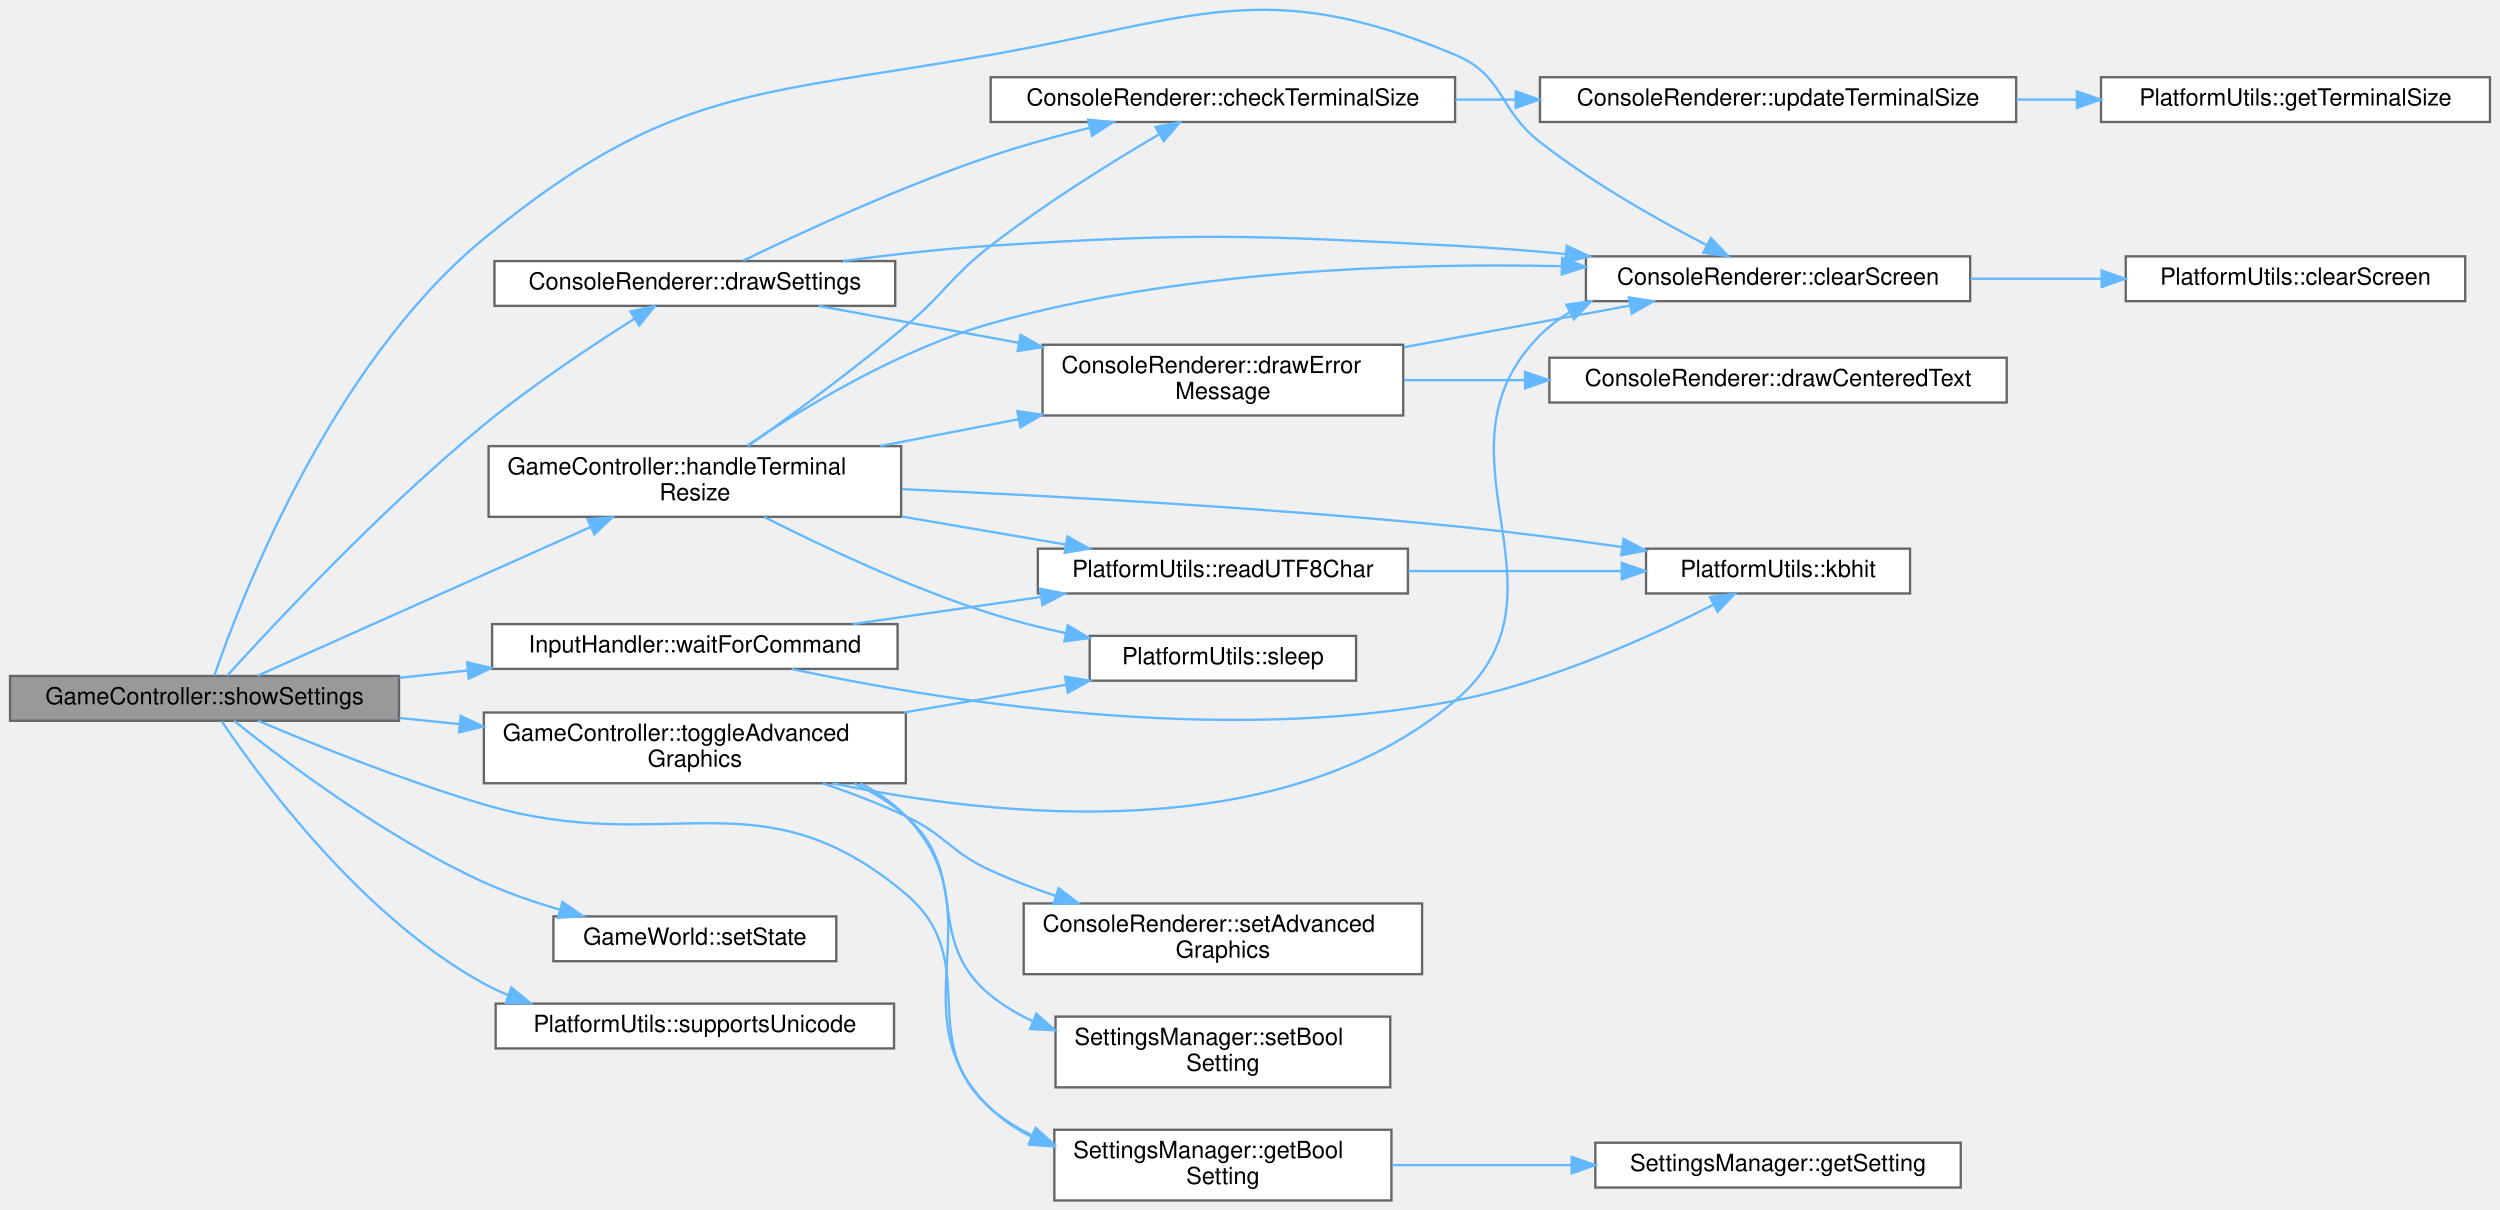
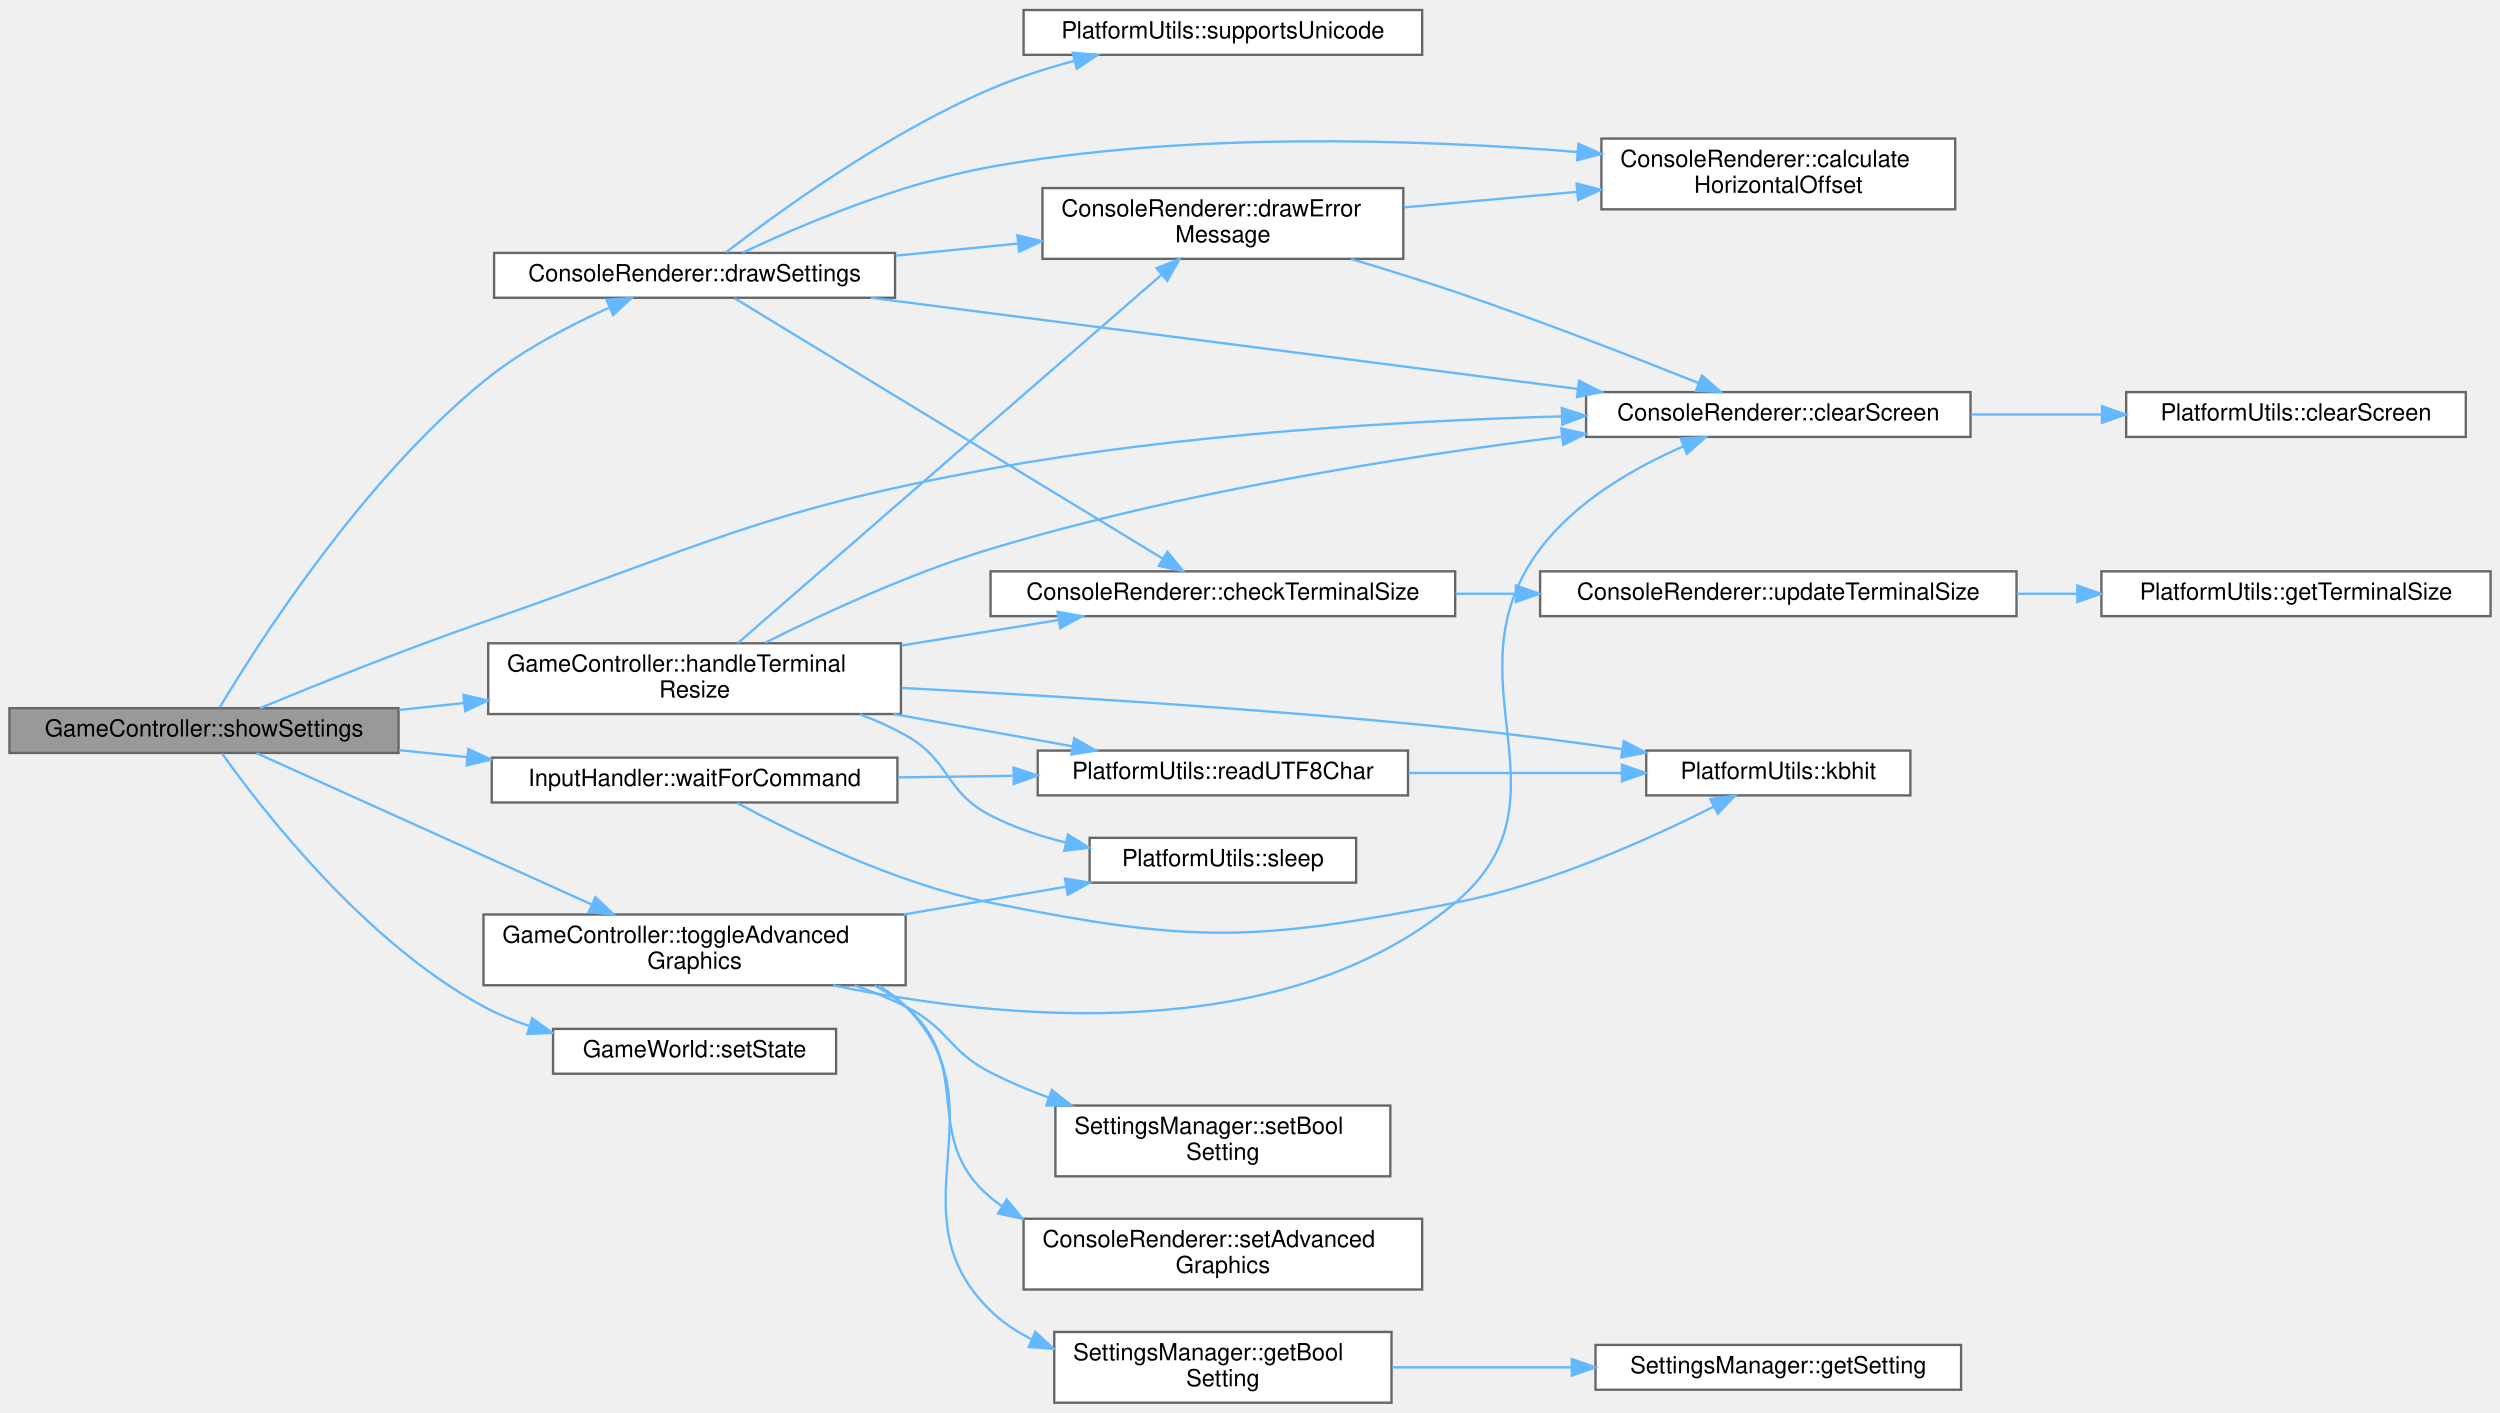
- <svg xmlns="http://www.w3.org/2000/svg" xmlns:xlink="http://www.w3.org/1999/xlink" width="1060pt" height="513pt" viewBox="0.00 0.00 1060.00 513.25">
-   <g id="graph0" class="graph" transform="scale(1 1) rotate(0) translate(4 509.25)">
+ <svg xmlns="http://www.w3.org/2000/svg" xmlns:xlink="http://www.w3.org/1999/xlink" width="1060pt" height="599pt" viewBox="0.00 0.00 1060.00 598.50">
+   <g id="graph0" class="graph" transform="scale(1 1) rotate(0) translate(4 594.5)">
    <g id="Node000001" class="node">
      <g id="a_Node000001">
        <a xlink:title="Displays and manages the settings menu.">
-           <polygon fill="#999999" stroke="#666666" points="165,-222.5 0,-222.5 0,-203.5 165,-203.5 165,-222.5" />
-           <text text-anchor="middle" x="82.5" y="-210.5" font-family="Helvetica,sans-Serif" font-size="10.00">GameController::showSettings</text>
+           <polygon fill="#999999" stroke="#666666" points="165,-294.5 0,-294.5 0,-275.5 165,-275.5 165,-294.5" />
+           <text text-anchor="middle" x="82.5" y="-282.5" font-family="Helvetica,sans-Serif" font-size="10.00">GameController::showSettings</text>
        </a>
      </g>
    </g>
    <g id="Node000002" class="node">
      <g id="a_Node000002">
        <a xlink:href="classConsoleRenderer.html#a041e99f6c0427c254b0349b57fbe2a84" target="_top" xlink:title="Clears the terminal screen.">
-           <polygon fill="white" stroke="#666666" points="831.5,-400.5 668.5,-400.5 668.5,-381.5 831.5,-381.5 831.5,-400.5" />
-           <text text-anchor="middle" x="750" y="-388.5" font-family="Helvetica,sans-Serif" font-size="10.00">ConsoleRenderer::clearScreen</text>
+           <polygon fill="white" stroke="#666666" points="831.5,-428.5 668.5,-428.5 668.5,-409.5 831.5,-409.5 831.5,-428.5" />
+           <text text-anchor="middle" x="750" y="-416.5" font-family="Helvetica,sans-Serif" font-size="10.00">ConsoleRenderer::clearScreen</text>
        </a>
      </g>
    </g>
    <g id="edge1_Node000001_Node000002" class="edge">
      <g id="a_edge1_Node000001_Node000002">
        <a xlink:title=" ">
-           <path fill="none" stroke="#63b8ff" d="M86.68,-222.69C97.46,-254.11 135.67,-354.27 201,-408 279.51,-472.57 315.89,-468.4 416,-486 502.23,-501.16 532.34,-520.06 613,-486 634.14,-477.07 630.91,-463.11 649,-449 671.23,-431.66 699.18,-415.89 719.87,-405.18" />
-           <polygon fill="#63b8ff" stroke="#63b8ff" points="721.5,-408.28 728.82,-400.63 718.32,-402.04 721.5,-408.28" />
+           <path fill="none" stroke="#63b8ff" d="M106.26,-294.53C129.79,-304.24 167.67,-319.46 201,-331 295.33,-363.67 317.81,-378 416,-396 497.06,-410.86 590.81,-416.3 658.14,-418.21" />
+           <polygon fill="#63b8ff" stroke="#63b8ff" points="658.21,-421.72 668.3,-418.48 658.4,-414.72 658.21,-421.72" />
        </a>
      </g>
    </g>
    <g id="Node000004" class="node">
      <g id="a_Node000004">
        <a xlink:href="classConsoleRenderer.html#a0e17aa687bd8d7381b2bf8425b2a9709" target="_top" xlink:title="Draws settings screen.">
-           <polygon fill="white" stroke="#666666" points="375.5,-398.5 205.5,-398.5 205.5,-379.5 375.5,-379.5 375.5,-398.5" />
-           <text text-anchor="middle" x="290.5" y="-386.5" font-family="Helvetica,sans-Serif" font-size="10.00">ConsoleRenderer::drawSettings</text>
+           <polygon fill="white" stroke="#666666" points="375.5,-487.5 205.5,-487.5 205.5,-468.5 375.5,-468.5 375.5,-487.5" />
+           <text text-anchor="middle" x="290.5" y="-475.5" font-family="Helvetica,sans-Serif" font-size="10.00">ConsoleRenderer::drawSettings</text>
        </a>
      </g>
    </g>
    <g id="edge3_Node000001_Node000004" class="edge">
      <g id="a_edge3_Node000001_Node000004">
        <a xlink:title=" ">
-           <path fill="none" stroke="#63b8ff" d="M92.11,-222.62C110.83,-243.29 157.13,-292.99 201,-329 221.5,-345.83 246.68,-362.56 264.93,-374.06" />
-           <polygon fill="#63b8ff" stroke="#63b8ff" points="263.2,-377.1 273.54,-379.42 266.9,-371.16 263.2,-377.1" />
+           <path fill="none" stroke="#63b8ff" d="M89.21,-294.84C104.47,-320.46 148.67,-390.24 201,-433 216.84,-445.95 237.02,-456.56 254.11,-464.22" />
+           <polygon fill="#63b8ff" stroke="#63b8ff" points="253.19,-467.64 263.76,-468.39 255.96,-461.21 253.19,-467.64" />
+         </a>
+       </g>
+     </g>
+     <g id="Node000011" class="node">
+       <g id="a_Node000011">
+         <a xlink:href="classGameController.html#a19dc0995b5ee51a87bf49dff90f4e991" target="_top" xlink:title="Handles terminal resize events.">
+           <polygon fill="white" stroke="#666666" points="378,-322 203,-322 203,-292 378,-292 378,-322" />
+           <text text-anchor="start" x="211" y="-310" font-family="Helvetica,sans-Serif" font-size="10.00">GameController::handleTerminal</text>
+           <text text-anchor="middle" x="290.5" y="-299" font-family="Helvetica,sans-Serif" font-size="10.00">Resize</text>
+         </a>
+       </g>
+     </g>
+     <g id="edge13_Node000001_Node000011" class="edge">
+       <g id="a_edge13_Node000001_Node000011">
+         <a xlink:title=" ">
+           <path fill="none" stroke="#63b8ff" d="M165.21,-293.73C174.29,-294.7 183.59,-295.69 192.83,-296.68" />
+           <polygon fill="#63b8ff" stroke="#63b8ff" points="192.5,-300.16 202.81,-297.74 193.24,-293.2 192.5,-300.16" />
+         </a>
+       </g>
+     </g>
+     <g id="Node000015" class="node">
+       <g id="a_Node000015">
+         <a xlink:href="classGameWorld.html#a0cfc65f0eb89ee76d777f6e2f76cb901" target="_top" xlink:title="Sets current game state.">
+           <polygon fill="white" stroke="#666666" points="350.5,-158.5 230.5,-158.5 230.5,-139.5 350.5,-139.5 350.5,-158.5" />
+           <text text-anchor="middle" x="290.5" y="-146.5" font-family="Helvetica,sans-Serif" font-size="10.00">GameWorld::setState</text>
+         </a>
+       </g>
+     </g>
+     <g id="edge21_Node000001_Node000015" class="edge">
+       <g id="a_edge21_Node000001_Node000015">
+         <a xlink:title=" ">
+           <path fill="none" stroke="#63b8ff" d="M90.16,-275.28C106.28,-252.55 149.89,-195.74 201,-168 207.03,-164.73 213.58,-162.02 220.3,-159.77" />
+           <polygon fill="#63b8ff" stroke="#63b8ff" points="221.63,-163.03 230.21,-156.81 219.63,-156.32 221.63,-163.03" />
+         </a>
+       </g>
+     </g>
+     <g id="Node000016" class="node">
+       <g id="a_Node000016">
+         <a xlink:href="classGameController.html#a47c26eedd973ec104d31a7c96b60d658" target="_top" xlink:title="Toggles between advanced and symbolic graphics modes.">
+           <polygon fill="white" stroke="#666666" points="380,-207 201,-207 201,-177 380,-177 380,-207" />
+           <text text-anchor="start" x="209" y="-195" font-family="Helvetica,sans-Serif" font-size="10.00">GameController::toggleAdvanced</text>
+           <text text-anchor="middle" x="290.5" y="-184" font-family="Helvetica,sans-Serif" font-size="10.00">Graphics</text>
+         </a>
+       </g>
+     </g>
+     <g id="edge22_Node000001_Node000016" class="edge">
+       <g id="a_edge22_Node000001_Node000016">
+         <a xlink:title=" ">
+           <path fill="none" stroke="#63b8ff" d="M104.77,-275.4C138.19,-260.31 203.66,-230.75 247,-211.19" />
+           <polygon fill="#63b8ff" stroke="#63b8ff" points="248.49,-214.36 256.16,-207.05 245.61,-207.98 248.49,-214.36" />
+         </a>
+       </g>
+     </g>
+     <g id="Node000021" class="node">
+       <g id="a_Node000021">
+         <a xlink:href="classInputHandler.html#a913dc5151c57d77fa9c56cb4ad2c2621" target="_top" xlink:title="Waits for and returns a user command.">
+           <polygon fill="white" stroke="#666666" points="376.5,-273.5 204.5,-273.5 204.5,-254.5 376.5,-254.5 376.5,-273.5" />
+           <text text-anchor="middle" x="290.5" y="-261.5" font-family="Helvetica,sans-Serif" font-size="10.00">InputHandler::waitForCommand</text>
+         </a>
+       </g>
+     </g>
+     <g id="edge29_Node000001_Node000021" class="edge">
+       <g id="a_edge29_Node000001_Node000021">
+         <a xlink:title=" ">
+           <path fill="none" stroke="#63b8ff" d="M165.21,-276.67C174.72,-275.7 184.47,-274.71 194.14,-273.72" />
+           <polygon fill="#63b8ff" stroke="#63b8ff" points="194.57,-277.2 204.17,-272.7 193.86,-270.23 194.57,-277.2" />
+         </a>
+       </g>
+     </g>
+     <g id="Node000003" class="node">
+       <g id="a_Node000003">
+         <a xlink:href="classPlatformUtils.html#acddd420e3f04cd70a8932b5472fce01d" target="_top" xlink:title="Clears the terminal screen.">
+           <polygon fill="white" stroke="#666666" points="1041.5,-428.5 897.5,-428.5 897.5,-409.5 1041.5,-409.5 1041.5,-428.5" />
+           <text text-anchor="middle" x="969.5" y="-416.5" font-family="Helvetica,sans-Serif" font-size="10.00">PlatformUtils::clearScreen</text>
+         </a>
+       </g>
+     </g>
+     <g id="edge2_Node000002_Node000003" class="edge">
+       <g id="a_edge2_Node000002_Node000003">
+         <a xlink:title=" ">
+           <path fill="none" stroke="#63b8ff" d="M831.68,-419C849.75,-419 868.94,-419 887.04,-419" />
+           <polygon fill="#63b8ff" stroke="#63b8ff" points="887.26,-422.5 897.26,-419 887.26,-415.5 887.26,-422.5" />
+         </a>
+       </g>
+     </g>
+     <g id="edge8_Node000004_Node000002" class="edge">
+       <g id="a_edge8_Node000004_Node000002">
+         <a xlink:title=" ">
+           <path fill="none" stroke="#63b8ff" d="M365.26,-468.49C447.19,-457.92 579.2,-440.9 665.03,-429.83" />
+           <polygon fill="#63b8ff" stroke="#63b8ff" points="665.54,-433.29 675.01,-428.54 664.64,-426.35 665.54,-433.29" />
+         </a>
+       </g>
+     </g>
+     <g id="Node000005" class="node">
+       <g id="a_Node000005">
+         <a xlink:href="classConsoleRenderer.html#a209136c99544bd8fa46cc9860cedab1c" target="_top" xlink:title="Calculates horizontal offset to center content based on terminal width.">
+           <polygon fill="white" stroke="#666666" points="825,-536 675,-536 675,-506 825,-506 825,-536" />
+           <text text-anchor="start" x="683" y="-524" font-family="Helvetica,sans-Serif" font-size="10.00">ConsoleRenderer::calculate</text>
+           <text text-anchor="middle" x="750" y="-513" font-family="Helvetica,sans-Serif" font-size="10.00">HorizontalOffset</text>
+         </a>
+       </g>
+     </g>
+     <g id="edge4_Node000004_Node000005" class="edge">
+       <g id="a_edge4_Node000004_Node000005">
+         <a xlink:title=" ">
+           <path fill="none" stroke="#63b8ff" d="M310.73,-487.55C334.69,-498.87 377.21,-517.06 416,-524 499.64,-538.96 596.98,-535.75 664.74,-530.31" />
+           <polygon fill="#63b8ff" stroke="#63b8ff" points="665.26,-533.78 674.93,-529.46 664.68,-526.8 665.26,-533.78" />
+         </a>
+       </g>
+     </g>
+     <g id="Node000006" class="node">
+       <g id="a_Node000006">
+         <a xlink:href="classConsoleRenderer.html#a9576db66ee7dc8d9fdec36f0181b9a12" target="_top" xlink:title="Checks if terminal size meets requirements.">
+           <polygon fill="white" stroke="#666666" points="613,-352.5 416,-352.5 416,-333.5 613,-333.5 613,-352.5" />
+           <text text-anchor="middle" x="514.5" y="-340.5" font-family="Helvetica,sans-Serif" font-size="10.00">ConsoleRenderer::checkTerminalSize</text>
+         </a>
+       </g>
+     </g>
+     <g id="edge5_Node000004_Node000006" class="edge">
+       <g id="a_edge5_Node000004_Node000006">
+         <a xlink:title=" ">
+           <path fill="none" stroke="#63b8ff" d="M307.47,-468.29C345.79,-444.99 443.18,-385.76 488.98,-357.91" />
+           <polygon fill="#63b8ff" stroke="#63b8ff" points="490.95,-360.81 497.68,-352.62 487.32,-354.83 490.95,-360.81" />
+         </a>
+       </g>
+     </g>
+     <g id="Node000009" class="node">
+       <g id="a_Node000009">
+         <a xlink:href="classConsoleRenderer.html#af59760cefd8647cf4b6fe34774cac2c1" target="_top" xlink:title="Draws an error message about terminal size.">
+           <polygon fill="white" stroke="#666666" points="591,-515 438,-515 438,-485 591,-485 591,-515" />
+           <text text-anchor="start" x="446" y="-503" font-family="Helvetica,sans-Serif" font-size="10.00">ConsoleRenderer::drawError</text>
+           <text text-anchor="middle" x="514.5" y="-492" font-family="Helvetica,sans-Serif" font-size="10.00">Message</text>
+         </a>
+       </g>
+     </g>
+     <g id="edge9_Node000004_Node000009" class="edge">
+       <g id="a_edge9_Node000004_Node000009">
+         <a xlink:title=" ">
+           <path fill="none" stroke="#63b8ff" d="M375.75,-486.35C392.61,-488.02 410.35,-489.78 427.27,-491.45" />
+           <polygon fill="#63b8ff" stroke="#63b8ff" points="427.4,-494.98 437.69,-492.49 428.09,-488.02 427.4,-494.98" />
        </a>
      </g>
    </g>
    <g id="Node000010" class="node">
      <g id="a_Node000010">
+         <a xlink:href="classPlatformUtils.html#a964fb97fe6351330adbcf813a9706eb6" target="_top" xlink:title="Checks if terminal supports Unicode.">
+           <polygon fill="white" stroke="#666666" points="599,-590.5 430,-590.5 430,-571.5 599,-571.5 599,-590.5" />
+           <text text-anchor="middle" x="514.5" y="-578.5" font-family="Helvetica,sans-Serif" font-size="10.00">PlatformUtils::supportsUnicode</text>
+         </a>
+       </g>
+     </g>
+     <g id="edge12_Node000004_Node000010" class="edge">
+       <g id="a_edge12_Node000004_Node000010">
+         <a xlink:title=" ">
+           <path fill="none" stroke="#63b8ff" d="M303.82,-487.76C325.34,-504.36 371.74,-538.11 416,-557 427.15,-561.76 439.43,-565.7 451.41,-568.92" />
+           <polygon fill="#63b8ff" stroke="#63b8ff" points="450.82,-572.38 461.38,-571.46 452.55,-565.6 450.82,-572.38" />
+         </a>
+       </g>
+     </g>
+     <g id="Node000007" class="node">
+       <g id="a_Node000007">
+         <a xlink:href="classConsoleRenderer.html#aae418386985b5ad1286af9cb8a7726c9" target="_top" xlink:title="Updates terminal size information.">
+           <polygon fill="white" stroke="#666666" points="851,-352.5 649,-352.5 649,-333.5 851,-333.5 851,-352.5" />
+           <text text-anchor="middle" x="750" y="-340.5" font-family="Helvetica,sans-Serif" font-size="10.00">ConsoleRenderer::updateTerminalSize</text>
+         </a>
+       </g>
+     </g>
+     <g id="edge6_Node000006_Node000007" class="edge">
+       <g id="a_edge6_Node000006_Node000007">
+         <a xlink:title=" ">
+           <path fill="none" stroke="#63b8ff" d="M613.17,-343C621.52,-343 630.01,-343 638.45,-343" />
+           <polygon fill="#63b8ff" stroke="#63b8ff" points="638.72,-346.5 648.72,-343 638.72,-339.5 638.72,-346.5" />
+         </a>
+       </g>
+     </g>
+     <g id="Node000008" class="node">
+       <g id="a_Node000008">
+         <a xlink:href="classPlatformUtils.html#a9fb2159f36325087d8c93e7937d6da0b" target="_top" xlink:title="Gets current terminal dimensions.">
+           <polygon fill="white" stroke="#666666" points="1052,-352.5 887,-352.5 887,-333.5 1052,-333.5 1052,-352.5" />
+           <text text-anchor="middle" x="969.5" y="-340.5" font-family="Helvetica,sans-Serif" font-size="10.00">PlatformUtils::getTerminalSize</text>
+         </a>
+       </g>
+     </g>
+     <g id="edge7_Node000007_Node000008" class="edge">
+       <g id="a_edge7_Node000007_Node000008">
+         <a xlink:title=" ">
+           <path fill="none" stroke="#63b8ff" d="M851.16,-343C859.64,-343 868.19,-343 876.6,-343" />
+           <polygon fill="#63b8ff" stroke="#63b8ff" points="876.78,-346.5 886.78,-343 876.78,-339.5 876.78,-346.5" />
+         </a>
+       </g>
+     </g>
+     <g id="edge11_Node000009_Node000002" class="edge">
+       <g id="a_edge11_Node000009_Node000002">
+         <a xlink:title=" ">
+           <path fill="none" stroke="#63b8ff" d="M568.86,-484.93C583.26,-480.64 598.79,-475.82 613,-471 648.6,-458.92 688.74,-443.32 716.13,-432.37" />
+           <polygon fill="#63b8ff" stroke="#63b8ff" points="717.64,-435.54 725.61,-428.57 715.03,-429.05 717.64,-435.54" />
+         </a>
+       </g>
+     </g>
+     <g id="edge10_Node000009_Node000005" class="edge">
+       <g id="a_edge10_Node000009_Node000005">
+         <a xlink:title=" ">
+           <path fill="none" stroke="#63b8ff" d="M591.31,-506.82C614.73,-508.92 640.67,-511.26 664.63,-513.41" />
+           <polygon fill="#63b8ff" stroke="#63b8ff" points="664.49,-516.91 674.76,-514.32 665.12,-509.94 664.49,-516.91" />
+         </a>
+       </g>
+     </g>
+     <g id="edge15_Node000011_Node000002" class="edge">
+       <g id="a_edge15_Node000011_Node000002">
+         <a xlink:title=" ">
+           <path fill="none" stroke="#63b8ff" d="M320.4,-322.22C345.15,-334.65 382.06,-351.77 416,-362 496.12,-386.15 590.37,-401.09 658.11,-409.58" />
+           <polygon fill="#63b8ff" stroke="#63b8ff" points="657.98,-413.09 668.33,-410.83 658.83,-406.14 657.98,-413.09" />
+         </a>
+       </g>
+     </g>
+     <g id="edge14_Node000011_Node000006" class="edge">
+       <g id="a_edge14_Node000011_Node000006">
+         <a xlink:title=" ">
+           <path fill="none" stroke="#63b8ff" d="M378.28,-321.07C400.34,-324.65 423.73,-328.44 444.74,-331.85" />
+           <polygon fill="#63b8ff" stroke="#63b8ff" points="444.42,-335.34 454.86,-333.49 445.54,-328.43 444.42,-335.34" />
+         </a>
+       </g>
+     </g>
+     <g id="edge16_Node000011_Node000009" class="edge">
+       <g id="a_edge16_Node000011_Node000009">
+         <a xlink:title=" ">
+           <path fill="none" stroke="#63b8ff" d="M308.92,-322.14C348.07,-356.18 443.13,-438.82 488.54,-478.3" />
+           <polygon fill="#63b8ff" stroke="#63b8ff" points="486.32,-481.01 496.16,-484.93 490.91,-475.72 486.32,-481.01" />
+         </a>
+       </g>
+     </g>
+     <g id="Node000012" class="node">
+       <g id="a_Node000012">
+         <a xlink:href="classPlatformUtils.html#ab1da035f72ad2772a6ec8fbc4b34560a" target="_top" xlink:title="Checks if a key has been pressed.">
+           <polygon fill="white" stroke="#666666" points="806,-276.5 694,-276.5 694,-257.5 806,-257.5 806,-276.5" />
+           <text text-anchor="middle" x="750" y="-264.5" font-family="Helvetica,sans-Serif" font-size="10.00">PlatformUtils::kbhit</text>
+         </a>
+       </g>
+     </g>
+     <g id="edge17_Node000011_Node000012" class="edge">
+       <g id="a_edge17_Node000011_Node000012">
+         <a xlink:title=" ">
+           <path fill="none" stroke="#63b8ff" d="M378.29,-303.06C443.07,-299.7 533.71,-294.12 613,-286 636.14,-283.63 661.39,-280.31 683.79,-277.1" />
+           <polygon fill="#63b8ff" stroke="#63b8ff" points="684.47,-280.54 693.86,-275.64 683.46,-273.61 684.47,-280.54" />
+         </a>
+       </g>
+     </g>
+     <g id="Node000013" class="node">
+       <g id="a_Node000013">
+         <a xlink:href="classPlatformUtils.html#a4f63e74483ea78a709c332539f45ac27" target="_top" xlink:title="Reads a single UTF-8 character from input.">
+           <polygon fill="white" stroke="#666666" points="593,-276.5 436,-276.5 436,-257.5 593,-257.5 593,-276.5" />
+           <text text-anchor="middle" x="514.5" y="-264.5" font-family="Helvetica,sans-Serif" font-size="10.00">PlatformUtils::readUTF8Char</text>
+         </a>
+       </g>
+     </g>
+     <g id="edge18_Node000011_Node000013" class="edge">
+       <g id="a_edge18_Node000011_Node000013">
+         <a xlink:title=" ">
+           <path fill="none" stroke="#63b8ff" d="M374.8,-291.99C399.99,-287.45 427.21,-282.55 450.82,-278.29" />
+           <polygon fill="#63b8ff" stroke="#63b8ff" points="451.47,-281.73 460.69,-276.51 450.23,-274.84 451.47,-281.73" />
+         </a>
+       </g>
+     </g>
+     <g id="Node000014" class="node">
+       <g id="a_Node000014">
+         <a xlink:href="classPlatformUtils.html#abf6e891ecb5147fa3d8583b651642d91" target="_top" xlink:title="Pauses execution for specified milliseconds.">
+           <polygon fill="white" stroke="#666666" points="571,-239.5 458,-239.5 458,-220.5 571,-220.5 571,-239.5" />
+           <text text-anchor="middle" x="514.5" y="-227.5" font-family="Helvetica,sans-Serif" font-size="10.00">PlatformUtils::sleep</text>
+         </a>
+       </g>
+     </g>
+     <g id="edge20_Node000011_Node000014" class="edge">
+       <g id="a_edge20_Node000011_Node000014">
+         <a xlink:title=" ">
+           <path fill="none" stroke="#63b8ff" d="M360.48,-291.93C367.27,-289.38 373.89,-286.42 380,-283 399.2,-272.24 396.43,-259.06 416,-249 425.81,-243.96 436.8,-240.25 447.76,-237.53" />
+           <polygon fill="#63b8ff" stroke="#63b8ff" points="448.8,-240.88 457.8,-235.29 447.28,-234.05 448.8,-240.88" />
+         </a>
+       </g>
+     </g>
+     <g id="edge19_Node000013_Node000012" class="edge">
+       <g id="a_edge19_Node000013_Node000012">
+         <a xlink:title=" ">
+           <path fill="none" stroke="#63b8ff" d="M593.25,-267C622.55,-267 655.56,-267 683.62,-267" />
+           <polygon fill="#63b8ff" stroke="#63b8ff" points="683.72,-270.5 693.72,-267 683.72,-263.5 683.72,-270.5" />
+         </a>
+       </g>
+     </g>
+     <g id="edge23_Node000016_Node000002" class="edge">
+       <g id="a_edge23_Node000016_Node000002">
+         <a xlink:title=" ">
+           <path fill="none" stroke="#63b8ff" d="M349.15,-177C419.88,-162.33 539.46,-150.22 613,-212 665.5,-256.1 607.83,-307.18 649,-362 664.19,-382.23 688.82,-396.39 709.83,-405.54" />
+           <polygon fill="#63b8ff" stroke="#63b8ff" points="708.6,-408.82 719.18,-409.39 711.27,-402.35 708.6,-408.82" />
+         </a>
+       </g>
+     </g>
+     <g id="edge28_Node000016_Node000014" class="edge">
+       <g id="a_edge28_Node000016_Node000014">
+         <a xlink:title=" ">
+           <path fill="none" stroke="#63b8ff" d="M379.24,-207.02C402.15,-210.94 426.45,-215.1 447.99,-218.79" />
+           <polygon fill="#63b8ff" stroke="#63b8ff" points="447.55,-222.26 457.99,-220.5 448.73,-215.36 447.55,-222.26" />
+         </a>
+       </g>
+     </g>
+     <g id="Node000017" class="node">
+       <g id="a_Node000017">
        <a xlink:href="classSettingsManager.html#a1686a183b6d975ae02e1a97cde31b226" target="_top" xlink:title="Gets a boolean setting value.">
          <polygon fill="white" stroke="#666666" points="586,-30 443,-30 443,0 586,0 586,-30" />
          <text text-anchor="start" x="451" y="-18" font-family="Helvetica,sans-Serif" font-size="10.00">SettingsManager::getBool</text>
          <text text-anchor="middle" x="514.5" y="-7" font-family="Helvetica,sans-Serif" font-size="10.00">Setting</text>
        </a>
      </g>
    </g>
-     <g id="edge11_Node000001_Node000010" class="edge">
-       <g id="a_edge11_Node000001_Node000010">
-         <a xlink:title=" ">
-           <path fill="none" stroke="#63b8ff" d="M105.24,-203.5C128.56,-193.58 166.86,-178.1 201,-168 278.99,-144.94 317.88,-182.49 380,-130 413.22,-101.93 383.24,-67.6 416,-39 421.21,-34.46 427.14,-30.74 433.44,-27.71" />
-           <polygon fill="#63b8ff" stroke="#63b8ff" points="435.04,-30.84 442.91,-23.75 432.34,-24.38 435.04,-30.84" />
-         </a>
-       </g>
-     </g>
-     <g id="Node000012" class="node">
-       <g id="a_Node000012">
-         <a xlink:href="classGameController.html#a19dc0995b5ee51a87bf49dff90f4e991" target="_top" xlink:title="Handles terminal resize events.">
-           <polygon fill="white" stroke="#666666" points="378,-320 203,-320 203,-290 378,-290 378,-320" />
-           <text text-anchor="start" x="211" y="-308" font-family="Helvetica,sans-Serif" font-size="10.00">GameController::handleTerminal</text>
-           <text text-anchor="middle" x="290.5" y="-297" font-family="Helvetica,sans-Serif" font-size="10.00">Resize</text>
-         </a>
-       </g>
-     </g>
-     <g id="edge13_Node000001_Node000012" class="edge">
-       <g id="a_edge13_Node000001_Node000012">
-         <a xlink:title=" ">
-           <path fill="none" stroke="#63b8ff" d="M105.16,-222.67C138.55,-237.59 203.27,-266.49 246.44,-285.77" />
-           <polygon fill="#63b8ff" stroke="#63b8ff" points="245.01,-288.97 255.57,-289.85 247.87,-282.57 245.01,-288.97" />
-         </a>
-       </g>
-     </g>
-     <g id="Node000016" class="node">
-       <g id="a_Node000016">
-         <a xlink:href="classGameWorld.html#a0cfc65f0eb89ee76d777f6e2f76cb901" target="_top" xlink:title="Sets current game state.">
-           <polygon fill="white" stroke="#666666" points="350.5,-120.5 230.5,-120.5 230.5,-101.5 350.5,-101.5 350.5,-120.5" />
-           <text text-anchor="middle" x="290.5" y="-108.5" font-family="Helvetica,sans-Serif" font-size="10.00">GameWorld::setState</text>
-         </a>
-       </g>
-     </g>
-     <g id="edge21_Node000001_Node000016" class="edge">
-       <g id="a_edge21_Node000001_Node000016">
-         <a xlink:title=" ">
-           <path fill="none" stroke="#63b8ff" d="M95.09,-203.43C115.36,-187.16 159.07,-154 201,-135 211.1,-130.42 222.26,-126.56 233.15,-123.36" />
-           <polygon fill="#63b8ff" stroke="#63b8ff" points="234.35,-126.66 243.04,-120.61 232.47,-119.92 234.35,-126.66" />
-         </a>
-       </g>
-     </g>
-     <g id="Node000017" class="node">
-       <g id="a_Node000017">
-         <a xlink:href="classPlatformUtils.html#a964fb97fe6351330adbcf813a9706eb6" target="_top" xlink:title="Checks if terminal supports Unicode.">
-           <polygon fill="white" stroke="#666666" points="375,-83.5 206,-83.5 206,-64.5 375,-64.5 375,-83.5" />
-           <text text-anchor="middle" x="290.5" y="-71.5" font-family="Helvetica,sans-Serif" font-size="10.00">PlatformUtils::supportsUnicode</text>
-         </a>
-       </g>
-     </g>
-     <g id="edge22_Node000001_Node000017" class="edge">
-       <g id="a_edge22_Node000001_Node000017">
-         <a xlink:title=" ">
-           <path fill="none" stroke="#63b8ff" d="M89.82,-203.26C105.52,-179.89 148.85,-120.52 201,-92 204.29,-90.2 207.74,-88.58 211.28,-87.12" />
-           <polygon fill="#63b8ff" stroke="#63b8ff" points="212.67,-90.34 220.86,-83.63 210.27,-83.77 212.67,-90.34" />
+     <g id="edge24_Node000016_Node000017" class="edge">
+       <g id="a_edge24_Node000016_Node000017">
+         <a xlink:title=" ">
+           <path fill="none" stroke="#63b8ff" d="M368.71,-176.78C372.8,-174.27 376.61,-171.36 380,-168 422.24,-126.06 373.27,-80.44 416,-39 421.05,-34.11 426.92,-30.16 433.24,-26.98" />
+           <polygon fill="#63b8ff" stroke="#63b8ff" points="434.98,-30.04 442.76,-22.86 432.19,-23.62 434.98,-30.04" />
+         </a>
+       </g>
+     </g>
+     <g id="Node000019" class="node">
+       <g id="a_Node000019">
+         <a xlink:href="classConsoleRenderer.html#ac1299b325bb43da2b01ce929fc6f91f6" target="_top" xlink:title="Enables or disables advanced graphics.">
+           <polygon fill="white" stroke="#666666" points="599,-78 430,-78 430,-48 599,-48 599,-78" />
+           <text text-anchor="start" x="438" y="-66" font-family="Helvetica,sans-Serif" font-size="10.00">ConsoleRenderer::setAdvanced</text>
+           <text text-anchor="middle" x="514.5" y="-55" font-family="Helvetica,sans-Serif" font-size="10.00">Graphics</text>
+         </a>
+       </g>
+     </g>
+     <g id="edge26_Node000016_Node000019" class="edge">
+       <g id="a_edge26_Node000016_Node000019">
+         <a xlink:title=" ">
+           <path fill="none" stroke="#63b8ff" d="M366.89,-176.88C371.58,-174.36 376.01,-171.42 380,-168 409.91,-142.36 385.79,-112.29 416,-87 417.55,-85.7 419.17,-84.47 420.83,-83.3" />
+           <polygon fill="#63b8ff" stroke="#63b8ff" points="422.83,-86.18 429.55,-77.99 419.19,-80.21 422.83,-86.18" />
+         </a>
+       </g>
+     </g>
+     <g id="Node000020" class="node">
+       <g id="a_Node000020">
+         <a xlink:href="classSettingsManager.html#a9b68292aa3b017c65c44c44bec834259" target="_top" xlink:title="Sets a boolean setting value.">
+           <polygon fill="white" stroke="#666666" points="585.5,-126 443.5,-126 443.5,-96 585.5,-96 585.5,-126" />
+           <text text-anchor="start" x="451.5" y="-114" font-family="Helvetica,sans-Serif" font-size="10.00">SettingsManager::setBool</text>
+           <text text-anchor="middle" x="514.5" y="-103" font-family="Helvetica,sans-Serif" font-size="10.00">Setting</text>
+         </a>
+       </g>
+     </g>
+     <g id="edge27_Node000016_Node000020" class="edge">
+       <g id="a_edge27_Node000016_Node000020">
+         <a xlink:title=" ">
+           <path fill="none" stroke="#63b8ff" d="M358.29,-176.97C365.78,-174.39 373.16,-171.41 380,-168 398.14,-158.95 397.97,-149.27 416,-140 423.76,-136.01 432.15,-132.48 440.65,-129.38" />
+           <polygon fill="#63b8ff" stroke="#63b8ff" points="441.95,-132.63 450.26,-126.06 439.67,-126.02 441.95,-132.63" />
        </a>
      </g>
    </g>
    <g id="Node000018" class="node">
      <g id="a_Node000018">
-         <a xlink:href="classGameController.html#a47c26eedd973ec104d31a7c96b60d658" target="_top" xlink:title="Toggles between advanced and symbolic graphics modes.">
-           <polygon fill="white" stroke="#666666" points="380,-207 201,-207 201,-177 380,-177 380,-207" />
-           <text text-anchor="start" x="209" y="-195" font-family="Helvetica,sans-Serif" font-size="10.00">GameController::toggleAdvanced</text>
-           <text text-anchor="middle" x="290.5" y="-184" font-family="Helvetica,sans-Serif" font-size="10.00">Graphics</text>
-         </a>
-       </g>
-     </g>
-     <g id="edge23_Node000001_Node000018" class="edge">
-       <g id="a_edge23_Node000001_Node000018">
-         <a xlink:title=" ">
-           <path fill="none" stroke="#63b8ff" d="M165.21,-204.67C173.61,-203.81 182.2,-202.94 190.76,-202.07" />
-           <polygon fill="#63b8ff" stroke="#63b8ff" points="191.18,-205.54 200.77,-201.05 190.47,-198.58 191.18,-205.54" />
-         </a>
-       </g>
-     </g>
-     <g id="Node000021" class="node">
-       <g id="a_Node000021">
-         <a xlink:href="classInputHandler.html#a913dc5151c57d77fa9c56cb4ad2c2621" target="_top" xlink:title="Waits for and returns a user command.">
-           <polygon fill="white" stroke="#666666" points="376.5,-244.5 204.5,-244.5 204.5,-225.5 376.5,-225.5 376.5,-244.5" />
-           <text text-anchor="middle" x="290.5" y="-232.5" font-family="Helvetica,sans-Serif" font-size="10.00">InputHandler::waitForCommand</text>
-         </a>
-       </g>
-     </g>
-     <g id="edge29_Node000001_Node000021" class="edge">
-       <g id="a_edge29_Node000001_Node000021">
-         <a xlink:title=" ">
-           <path fill="none" stroke="#63b8ff" d="M165.21,-221.73C174.72,-222.74 184.47,-223.78 194.14,-224.82" />
-           <polygon fill="#63b8ff" stroke="#63b8ff" points="193.85,-228.31 204.17,-225.89 194.6,-221.34 193.85,-228.31" />
-         </a>
-       </g>
-     </g>
-     <g id="Node000003" class="node">
-       <g id="a_Node000003">
-         <a xlink:href="classPlatformUtils.html#acddd420e3f04cd70a8932b5472fce01d" target="_top" xlink:title="Clears the terminal screen.">
-           <polygon fill="white" stroke="#666666" points="1041.5,-400.5 897.5,-400.5 897.5,-381.5 1041.5,-381.5 1041.5,-400.5" />
-           <text text-anchor="middle" x="969.5" y="-388.5" font-family="Helvetica,sans-Serif" font-size="10.00">PlatformUtils::clearScreen</text>
-         </a>
-       </g>
-     </g>
-     <g id="edge2_Node000002_Node000003" class="edge">
-       <g id="a_edge2_Node000002_Node000003">
-         <a xlink:title=" ">
-           <path fill="none" stroke="#63b8ff" d="M831.68,-391C849.75,-391 868.94,-391 887.04,-391" />
-           <polygon fill="#63b8ff" stroke="#63b8ff" points="887.26,-394.5 897.26,-391 887.26,-387.5 887.26,-394.5" />
-         </a>
-       </g>
-     </g>
-     <g id="edge7_Node000004_Node000002" class="edge">
-       <g id="a_edge7_Node000004_Node000002">
-         <a xlink:title=" ">
-           <path fill="none" stroke="#63b8ff" d="M353.41,-398.54C373.34,-401.19 395.56,-403.69 416,-405 503.38,-410.59 525.56,-409.49 613,-405 628.17,-404.22 644.25,-402.96 659.84,-401.5" />
-           <polygon fill="#63b8ff" stroke="#63b8ff" points="660.38,-404.96 670,-400.52 659.71,-398 660.38,-404.96" />
-         </a>
-       </g>
-     </g>
-     <g id="Node000005" class="node">
-       <g id="a_Node000005">
-         <a xlink:href="classConsoleRenderer.html#a9576db66ee7dc8d9fdec36f0181b9a12" target="_top" xlink:title="Checks if terminal size meets requirements.">
-           <polygon fill="white" stroke="#666666" points="613,-476.5 416,-476.5 416,-457.5 613,-457.5 613,-476.5" />
-           <text text-anchor="middle" x="514.5" y="-464.5" font-family="Helvetica,sans-Serif" font-size="10.00">ConsoleRenderer::checkTerminalSize</text>
-         </a>
-       </g>
-     </g>
-     <g id="edge4_Node000004_Node000005" class="edge">
-       <g id="a_edge4_Node000004_Node000005">
-         <a xlink:title=" ">
-           <path fill="none" stroke="#63b8ff" d="M310.94,-398.65C335.1,-410.36 377.83,-430.12 416,-443 429.42,-447.53 444.15,-451.6 458,-455.05" />
-           <polygon fill="#63b8ff" stroke="#63b8ff" points="457.36,-458.49 467.9,-457.45 459.01,-451.69 457.36,-458.49" />
-         </a>
-       </g>
-     </g>
-     <g id="Node000008" class="node">
-       <g id="a_Node000008">
-         <a xlink:href="classConsoleRenderer.html#af59760cefd8647cf4b6fe34774cac2c1" target="_top" xlink:title="Draws an error message about terminal size.">
-           <polygon fill="white" stroke="#666666" points="591,-363 438,-363 438,-333 591,-333 591,-363" />
-           <text text-anchor="start" x="446" y="-351" font-family="Helvetica,sans-Serif" font-size="10.00">ConsoleRenderer::drawError</text>
-           <text text-anchor="middle" x="514.5" y="-340" font-family="Helvetica,sans-Serif" font-size="10.00">Message</text>
-         </a>
-       </g>
-     </g>
-     <g id="edge8_Node000004_Node000008" class="edge">
-       <g id="a_edge8_Node000004_Node000008">
-         <a xlink:title=" ">
-           <path fill="none" stroke="#63b8ff" d="M342.99,-379.49C368.2,-374.84 399.22,-369.11 427.86,-363.82" />
-           <polygon fill="#63b8ff" stroke="#63b8ff" points="428.68,-367.22 437.88,-361.97 427.41,-360.34 428.68,-367.22" />
-         </a>
-       </g>
-     </g>
-     <g id="Node000006" class="node">
-       <g id="a_Node000006">
-         <a xlink:href="classConsoleRenderer.html#aae418386985b5ad1286af9cb8a7726c9" target="_top" xlink:title="Updates terminal size information.">
-           <polygon fill="white" stroke="#666666" points="851,-476.5 649,-476.5 649,-457.5 851,-457.5 851,-476.5" />
-           <text text-anchor="middle" x="750" y="-464.5" font-family="Helvetica,sans-Serif" font-size="10.00">ConsoleRenderer::updateTerminalSize</text>
-         </a>
-       </g>
-     </g>
-     <g id="edge5_Node000005_Node000006" class="edge">
-       <g id="a_edge5_Node000005_Node000006">
-         <a xlink:title=" ">
-           <path fill="none" stroke="#63b8ff" d="M613.17,-467C621.52,-467 630.01,-467 638.45,-467" />
-           <polygon fill="#63b8ff" stroke="#63b8ff" points="638.72,-470.5 648.72,-467 638.72,-463.5 638.72,-470.5" />
-         </a>
-       </g>
-     </g>
-     <g id="Node000007" class="node">
-       <g id="a_Node000007">
-         <a xlink:href="classPlatformUtils.html#a9fb2159f36325087d8c93e7937d6da0b" target="_top" xlink:title="Gets current terminal dimensions.">
-           <polygon fill="white" stroke="#666666" points="1052,-476.5 887,-476.5 887,-457.5 1052,-457.5 1052,-476.5" />
-           <text text-anchor="middle" x="969.5" y="-464.5" font-family="Helvetica,sans-Serif" font-size="10.00">PlatformUtils::getTerminalSize</text>
-         </a>
-       </g>
-     </g>
-     <g id="edge6_Node000006_Node000007" class="edge">
-       <g id="a_edge6_Node000006_Node000007">
-         <a xlink:title=" ">
-           <path fill="none" stroke="#63b8ff" d="M851.16,-467C859.64,-467 868.19,-467 876.6,-467" />
-           <polygon fill="#63b8ff" stroke="#63b8ff" points="876.78,-470.5 886.78,-467 876.78,-463.5 876.78,-470.5" />
-         </a>
-       </g>
-     </g>
-     <g id="edge9_Node000008_Node000002" class="edge">
-       <g id="a_edge9_Node000008_Node000002">
-         <a xlink:title=" ">
-           <path fill="none" stroke="#63b8ff" d="M591.31,-361.96C622.28,-367.66 657.65,-374.18 687.04,-379.59" />
-           <polygon fill="#63b8ff" stroke="#63b8ff" points="686.7,-383.09 697.17,-381.45 687.96,-376.2 686.7,-383.09" />
-         </a>
-       </g>
-     </g>
-     <g id="Node000009" class="node">
-       <g id="a_Node000009">
-         <a xlink:href="classConsoleRenderer.html#a71e694cb8e3ecdd88b44a78b339a3963" target="_top" xlink:title="Draws centered text within specified width.">
-           <polygon fill="white" stroke="#666666" points="847,-357.5 653,-357.5 653,-338.5 847,-338.5 847,-357.5" />
-           <text text-anchor="middle" x="750" y="-345.5" font-family="Helvetica,sans-Serif" font-size="10.00">ConsoleRenderer::drawCenteredText</text>
-         </a>
-       </g>
-     </g>
-     <g id="edge10_Node000008_Node000009" class="edge">
-       <g id="a_edge10_Node000008_Node000009">
-         <a xlink:title=" ">
-           <path fill="none" stroke="#63b8ff" d="M591.31,-348C607.67,-348 625.27,-348 642.56,-348" />
-           <polygon fill="#63b8ff" stroke="#63b8ff" points="642.69,-351.5 652.69,-348 642.69,-344.5 642.69,-351.5" />
-         </a>
-       </g>
-     </g>
-     <g id="Node000011" class="node">
-       <g id="a_Node000011">
        <a xlink:href="classSettingsManager.html#a824eef45a26393d9038ac52ce0413596" target="_top" xlink:title="Gets a string setting value.">
          <polygon fill="white" stroke="#666666" points="827.5,-24.5 672.5,-24.5 672.5,-5.5 827.5,-5.5 827.5,-24.5" />
          <text text-anchor="middle" x="750" y="-12.5" font-family="Helvetica,sans-Serif" font-size="10.00">SettingsManager::getSetting</text>
        </a>
      </g>
    </g>
-     <g id="edge12_Node000010_Node000011" class="edge">
-       <g id="a_edge12_Node000010_Node000011">
+     <g id="edge25_Node000017_Node000018" class="edge">
+       <g id="a_edge25_Node000017_Node000018">
        <a xlink:title=" ">
          <path fill="none" stroke="#63b8ff" d="M586.19,-15C610.14,-15 637.17,-15 662.22,-15" />
          <polygon fill="#63b8ff" stroke="#63b8ff" points="662.45,-18.5 672.45,-15 662.45,-11.5 662.45,-18.5" />
        </a>
      </g>
    </g>
-     <g id="edge15_Node000012_Node000002" class="edge">
-       <g id="a_edge15_Node000012_Node000002">
-         <a xlink:title=" ">
-           <path fill="none" stroke="#63b8ff" d="M312.74,-320.21C336.57,-336.34 377.03,-360.99 416,-372 495.64,-394.5 590.14,-397.8 658.09,-396.32" />
-           <polygon fill="#63b8ff" stroke="#63b8ff" points="658.43,-399.82 668.34,-396.06 658.25,-392.82 658.43,-399.82" />
-         </a>
-       </g>
-     </g>
-     <g id="edge14_Node000012_Node000005" class="edge">
-       <g id="a_edge14_Node000012_Node000005">
-         <a xlink:title=" ">
-           <path fill="none" stroke="#63b8ff" d="M313.13,-320.06C331.39,-333.02 357.99,-352.5 380,-371 396.85,-385.16 398.64,-391.48 416,-405 438.95,-422.87 467.19,-440.4 487.36,-452.23" />
-           <polygon fill="#63b8ff" stroke="#63b8ff" points="485.88,-455.41 496.28,-457.4 489.39,-449.35 485.88,-455.41" />
-         </a>
-       </g>
-     </g>
-     <g id="edge16_Node000012_Node000008" class="edge">
-       <g id="a_edge16_Node000012_Node000008">
-         <a xlink:title=" ">
-           <path fill="none" stroke="#63b8ff" d="M369.14,-320.04C388.1,-323.71 408.48,-327.66 427.79,-331.4" />
-           <polygon fill="#63b8ff" stroke="#63b8ff" points="427.29,-334.87 437.77,-333.33 428.62,-327.99 427.29,-334.87" />
-         </a>
-       </g>
-     </g>
-     <g id="Node000013" class="node">
-       <g id="a_Node000013">
-         <a xlink:href="classPlatformUtils.html#ab1da035f72ad2772a6ec8fbc4b34560a" target="_top" xlink:title="Checks if a key has been pressed.">
-           <polygon fill="white" stroke="#666666" points="806,-276.5 694,-276.5 694,-257.5 806,-257.5 806,-276.5" />
-           <text text-anchor="middle" x="750" y="-264.5" font-family="Helvetica,sans-Serif" font-size="10.00">PlatformUtils::kbhit</text>
-         </a>
-       </g>
-     </g>
-     <g id="edge17_Node000012_Node000013" class="edge">
-       <g id="a_edge17_Node000012_Node000013">
-         <a xlink:title=" ">
-           <path fill="none" stroke="#63b8ff" d="M378.3,-301.75C443.08,-298.86 533.71,-293.87 613,-286 636.14,-283.7 661.4,-280.4 683.8,-277.19" />
-           <polygon fill="#63b8ff" stroke="#63b8ff" points="684.48,-280.62 693.87,-275.72 683.47,-273.7 684.48,-280.62" />
-         </a>
-       </g>
-     </g>
-     <g id="Node000014" class="node">
-       <g id="a_Node000014">
-         <a xlink:href="classPlatformUtils.html#a4f63e74483ea78a709c332539f45ac27" target="_top" xlink:title="Reads a single UTF-8 character from input.">
-           <polygon fill="white" stroke="#666666" points="593,-276.5 436,-276.5 436,-257.5 593,-257.5 593,-276.5" />
-           <text text-anchor="middle" x="514.5" y="-264.5" font-family="Helvetica,sans-Serif" font-size="10.00">PlatformUtils::readUTF8Char</text>
-         </a>
-       </g>
-     </g>
-     <g id="edge18_Node000012_Node000014" class="edge">
-       <g id="a_edge18_Node000012_Node000014">
-         <a xlink:title=" ">
-           <path fill="none" stroke="#63b8ff" d="M378.28,-290.14C401.38,-286.19 425.95,-281.99 447.72,-278.26" />
-           <polygon fill="#63b8ff" stroke="#63b8ff" points="448.57,-281.67 457.83,-276.53 447.38,-274.77 448.57,-281.67" />
-         </a>
-       </g>
-     </g>
-     <g id="Node000015" class="node">
-       <g id="a_Node000015">
-         <a xlink:href="classPlatformUtils.html#abf6e891ecb5147fa3d8583b651642d91" target="_top" xlink:title="Pauses execution for specified milliseconds.">
-           <polygon fill="white" stroke="#666666" points="571,-239.5 458,-239.5 458,-220.5 571,-220.5 571,-239.5" />
-           <text text-anchor="middle" x="514.5" y="-227.5" font-family="Helvetica,sans-Serif" font-size="10.00">PlatformUtils::sleep</text>
-         </a>
-       </g>
-     </g>
-     <g id="edge20_Node000012_Node000015" class="edge">
-       <g id="a_edge20_Node000012_Node000015">
-         <a xlink:title=" ">
-           <path fill="none" stroke="#63b8ff" d="M319.94,-289.93C344.71,-277.37 381.89,-259.83 416,-249 426.19,-245.76 437.17,-242.98 447.95,-240.62" />
-           <polygon fill="#63b8ff" stroke="#63b8ff" points="448.7,-244.04 457.77,-238.57 447.27,-237.19 448.7,-244.04" />
-         </a>
-       </g>
-     </g>
-     <g id="edge19_Node000014_Node000013" class="edge">
-       <g id="a_edge19_Node000014_Node000013">
-         <a xlink:title=" ">
-           <path fill="none" stroke="#63b8ff" d="M593.25,-267C622.55,-267 655.56,-267 683.62,-267" />
-           <polygon fill="#63b8ff" stroke="#63b8ff" points="683.72,-270.5 693.72,-267 683.72,-263.5 683.72,-270.5" />
-         </a>
-       </g>
-     </g>
-     <g id="edge24_Node000018_Node000002" class="edge">
-       <g id="a_edge24_Node000018_Node000002">
-         <a xlink:title=" ">
-           <path fill="none" stroke="#63b8ff" d="M348.91,-176.98C419.69,-162.19 539.58,-149.86 613,-212 666.98,-257.69 599.18,-316.81 649,-367 652.76,-370.78 657,-374.01 661.56,-376.76" />
-           <polygon fill="#63b8ff" stroke="#63b8ff" points="660.19,-379.99 670.68,-381.48 663.4,-373.78 660.19,-379.99" />
-         </a>
-       </g>
-     </g>
-     <g id="edge25_Node000018_Node000010" class="edge">
-       <g id="a_edge25_Node000018_Node000010">
-         <a xlink:title=" ">
-           <path fill="none" stroke="#63b8ff" d="M360.71,-176.95C367.85,-173.28 374.49,-168.7 380,-163 419.88,-121.74 374.59,-78.73 416,-39 421.07,-34.13 426.96,-30.21 433.29,-27.04" />
-           <polygon fill="#63b8ff" stroke="#63b8ff" points="435.03,-30.1 442.83,-22.93 432.26,-23.67 435.03,-30.1" />
-         </a>
-       </g>
-     </g>
-     <g id="edge28_Node000018_Node000015" class="edge">
-       <g id="a_edge28_Node000018_Node000015">
-         <a xlink:title=" ">
-           <path fill="none" stroke="#63b8ff" d="M379.24,-207.02C402.15,-210.94 426.45,-215.1 447.99,-218.79" />
-           <polygon fill="#63b8ff" stroke="#63b8ff" points="447.55,-222.26 457.99,-220.5 448.73,-215.36 447.55,-222.26" />
-         </a>
-       </g>
-     </g>
-     <g id="Node000019" class="node">
-       <g id="a_Node000019">
-         <a xlink:href="classConsoleRenderer.html#ac1299b325bb43da2b01ce929fc6f91f6" target="_top" xlink:title="Enables or disables advanced graphics.">
-           <polygon fill="white" stroke="#666666" points="599,-126 430,-126 430,-96 599,-96 599,-126" />
-           <text text-anchor="start" x="438" y="-114" font-family="Helvetica,sans-Serif" font-size="10.00">ConsoleRenderer::setAdvanced</text>
-           <text text-anchor="middle" x="514.5" y="-103" font-family="Helvetica,sans-Serif" font-size="10.00">Graphics</text>
-         </a>
-       </g>
-     </g>
-     <g id="edge26_Node000018_Node000019" class="edge">
-       <g id="a_edge26_Node000018_Node000019">
-         <a xlink:title=" ">
-           <path fill="none" stroke="#63b8ff" d="M344.76,-176.96C356.59,-172.96 368.9,-168.26 380,-163 397.16,-154.87 398.73,-147.89 416,-140 424.7,-136.02 434.09,-132.43 443.48,-129.24" />
-           <polygon fill="#63b8ff" stroke="#63b8ff" points="444.81,-132.48 453.24,-126.05 442.64,-125.83 444.81,-132.48" />
-         </a>
-       </g>
-     </g>
-     <g id="Node000020" class="node">
-       <g id="a_Node000020">
-         <a xlink:href="classSettingsManager.html#a9b68292aa3b017c65c44c44bec834259" target="_top" xlink:title="Sets a boolean setting value.">
-           <polygon fill="white" stroke="#666666" points="585.5,-78 443.5,-78 443.5,-48 585.5,-48 585.5,-78" />
-           <text text-anchor="start" x="451.5" y="-66" font-family="Helvetica,sans-Serif" font-size="10.00">SettingsManager::setBool</text>
-           <text text-anchor="middle" x="514.5" y="-55" font-family="Helvetica,sans-Serif" font-size="10.00">Setting</text>
-         </a>
-       </g>
-     </g>
-     <g id="edge27_Node000018_Node000020" class="edge">
-       <g id="a_edge27_Node000018_Node000020">
-         <a xlink:title=" ">
-           <path fill="none" stroke="#63b8ff" d="M358.06,-176.9C366.01,-173.23 373.57,-168.67 380,-163 408.04,-138.28 387.05,-110.64 416,-87 421.35,-82.63 427.38,-79.04 433.76,-76.08" />
-           <polygon fill="#63b8ff" stroke="#63b8ff" points="435.36,-79.21 443.3,-72.2 432.72,-72.73 435.36,-79.21" />
-         </a>
-       </g>
-     </g>
-     <g id="edge30_Node000021_Node000013" class="edge">
-       <g id="a_edge30_Node000021_Node000013">
-         <a xlink:title=" ">
-           <path fill="none" stroke="#63b8ff" d="M331.5,-225.47C392.71,-212.38 513.03,-192.55 613,-212 652.86,-219.75 695.81,-239.18 722.55,-252.73" />
+     <g id="edge30_Node000021_Node000012" class="edge">
+       <g id="a_edge30_Node000021_Node000012">
+         <a xlink:title=" ">
+           <path fill="none" stroke="#63b8ff" d="M308.53,-254.31C331.89,-241.64 375.58,-220.1 416,-212 501.85,-194.79 527.06,-195.28 613,-212 652.86,-219.75 695.81,-239.18 722.55,-252.73" />
          <polygon fill="#63b8ff" stroke="#63b8ff" points="721.15,-255.95 731.64,-257.43 724.36,-249.73 721.15,-255.95" />
        </a>
      </g>
    </g>
-     <g id="edge31_Node000021_Node000014" class="edge">
-       <g id="a_edge31_Node000021_Node000014">
-         <a xlink:title=" ">
-           <path fill="none" stroke="#63b8ff" d="M357.51,-244.51C382.56,-248.13 411.28,-252.27 437.21,-256" />
-           <polygon fill="#63b8ff" stroke="#63b8ff" points="436.97,-259.5 447.36,-257.47 437.97,-252.58 436.97,-259.5" />
+     <g id="edge31_Node000021_Node000013" class="edge">
+       <g id="a_edge31_Node000021_Node000013">
+         <a xlink:title=" ">
+           <path fill="none" stroke="#63b8ff" d="M376.7,-265.15C392.64,-265.37 409.35,-265.59 425.38,-265.81" />
+           <polygon fill="#63b8ff" stroke="#63b8ff" points="425.76,-269.31 435.81,-265.95 425.85,-262.32 425.76,-269.31" />
        </a>
      </g>
    </g>
  </g>
</svg>
